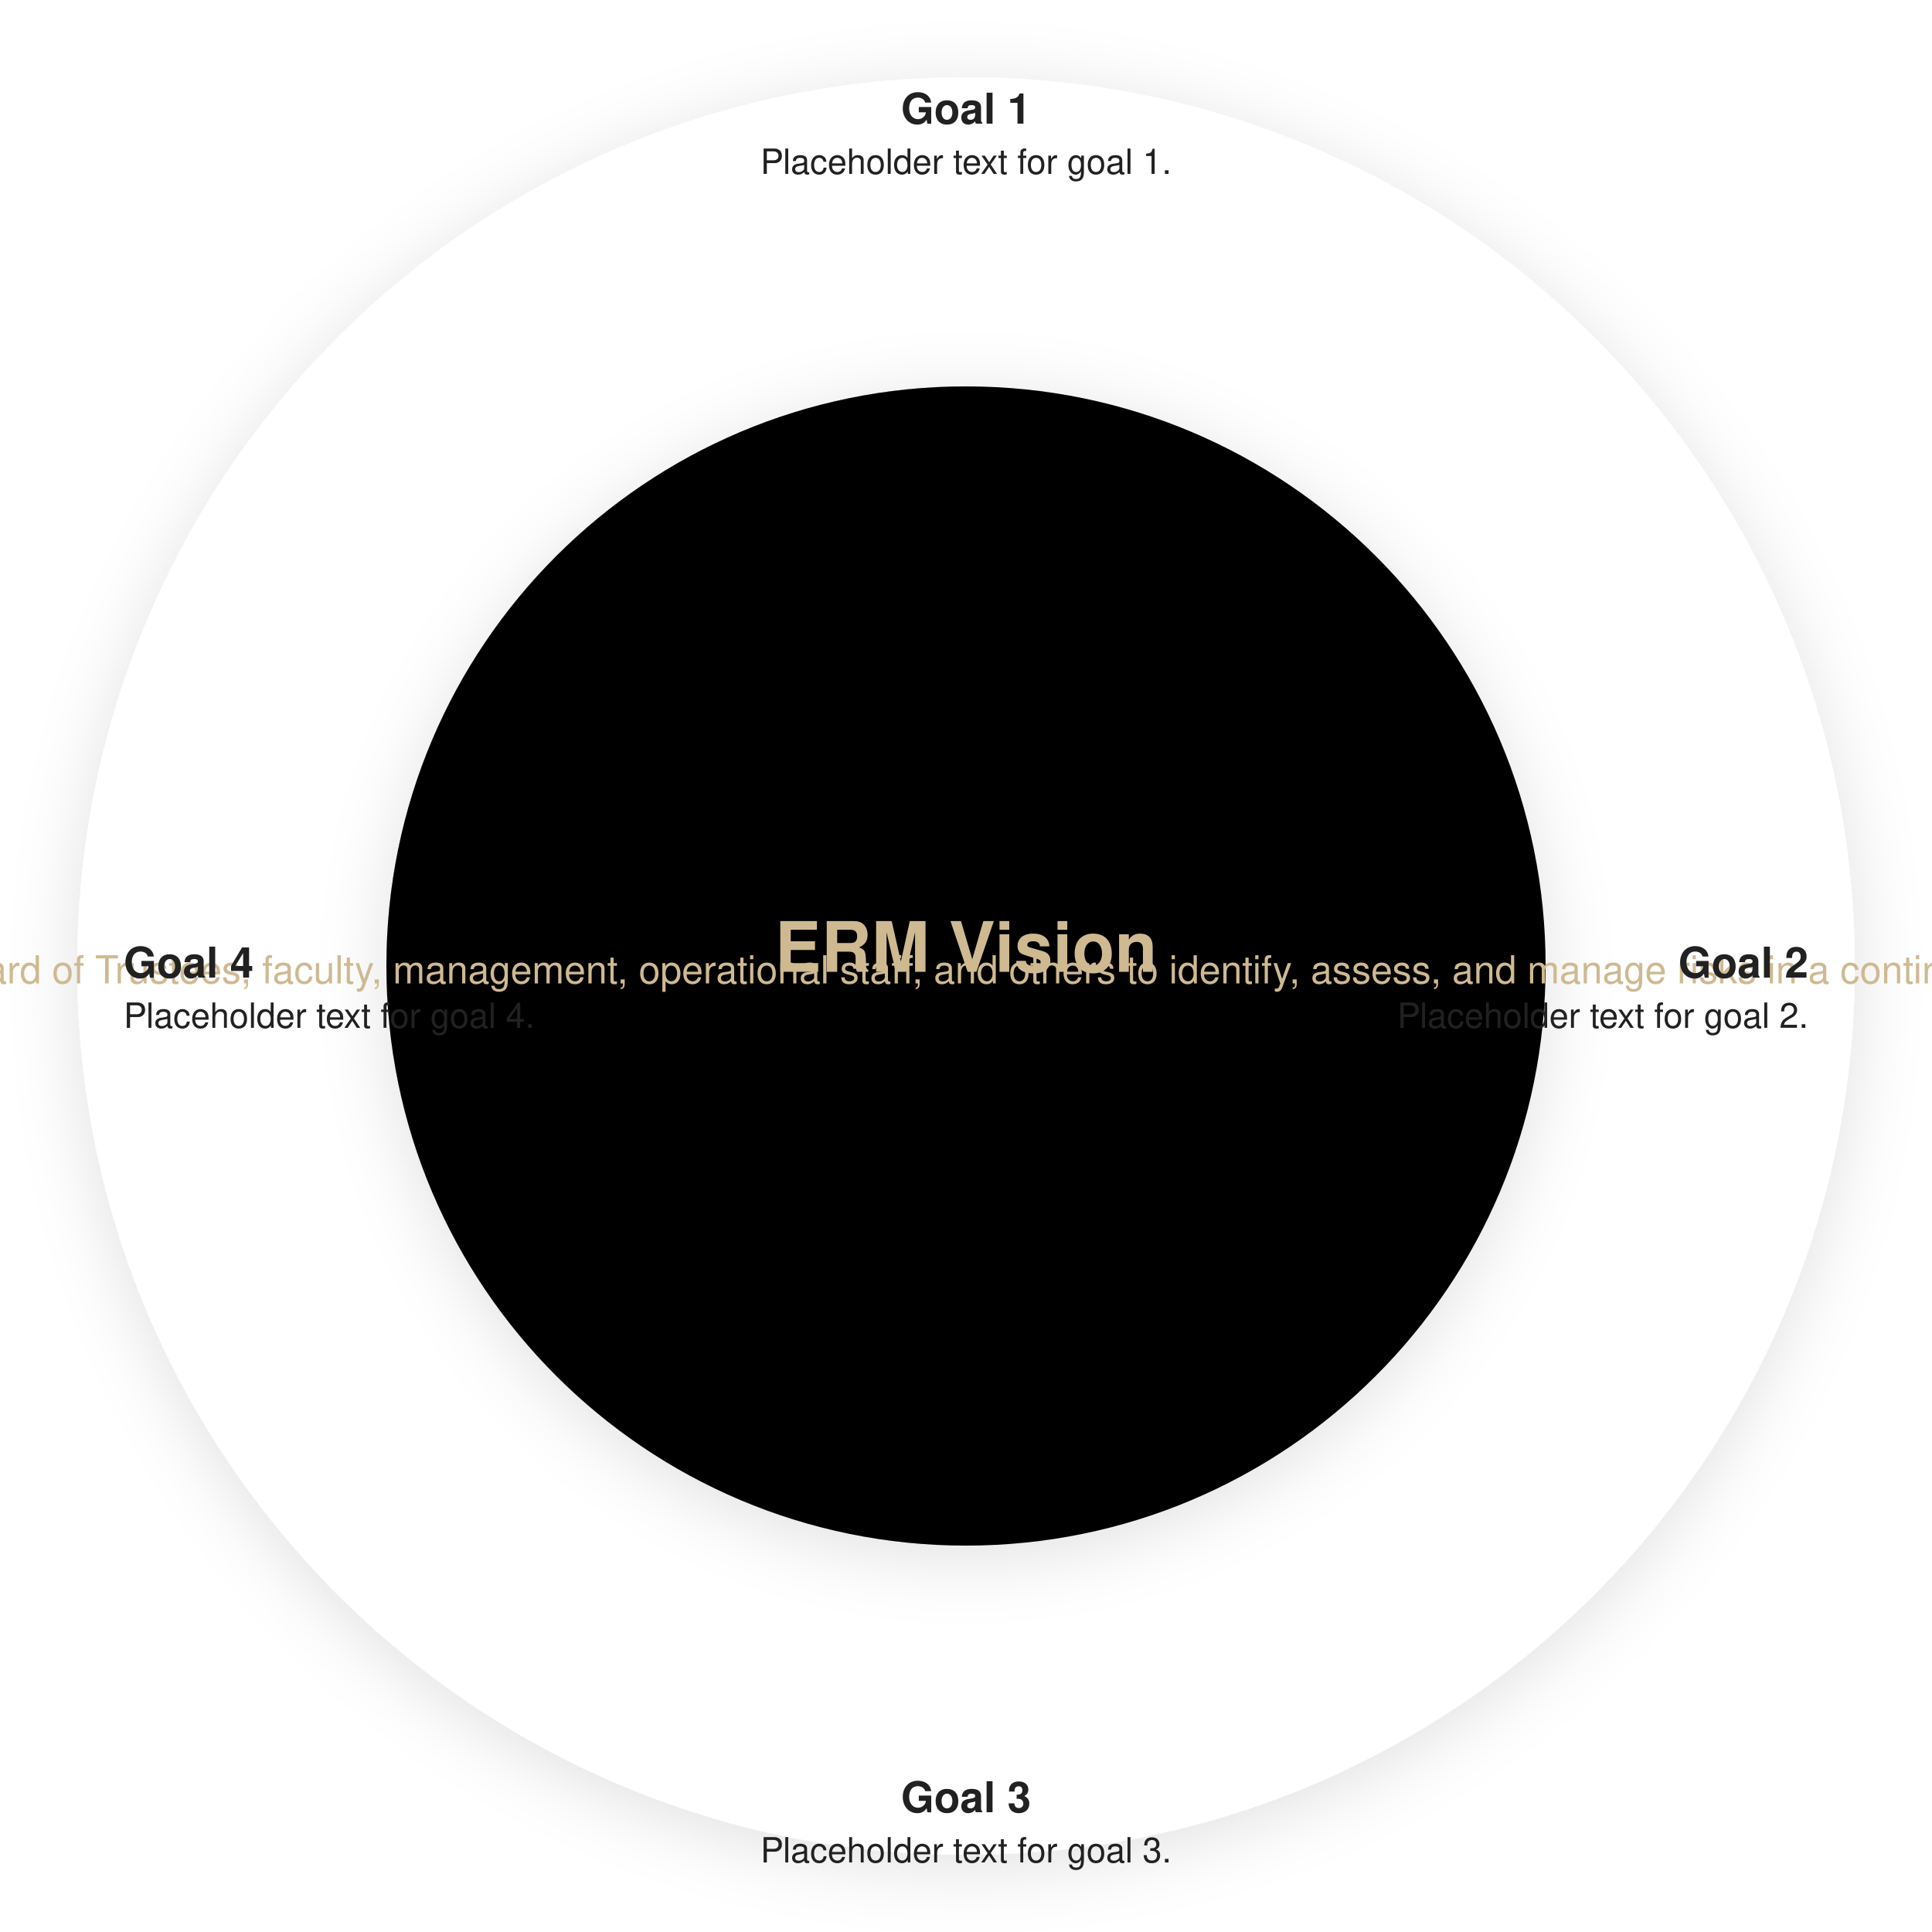
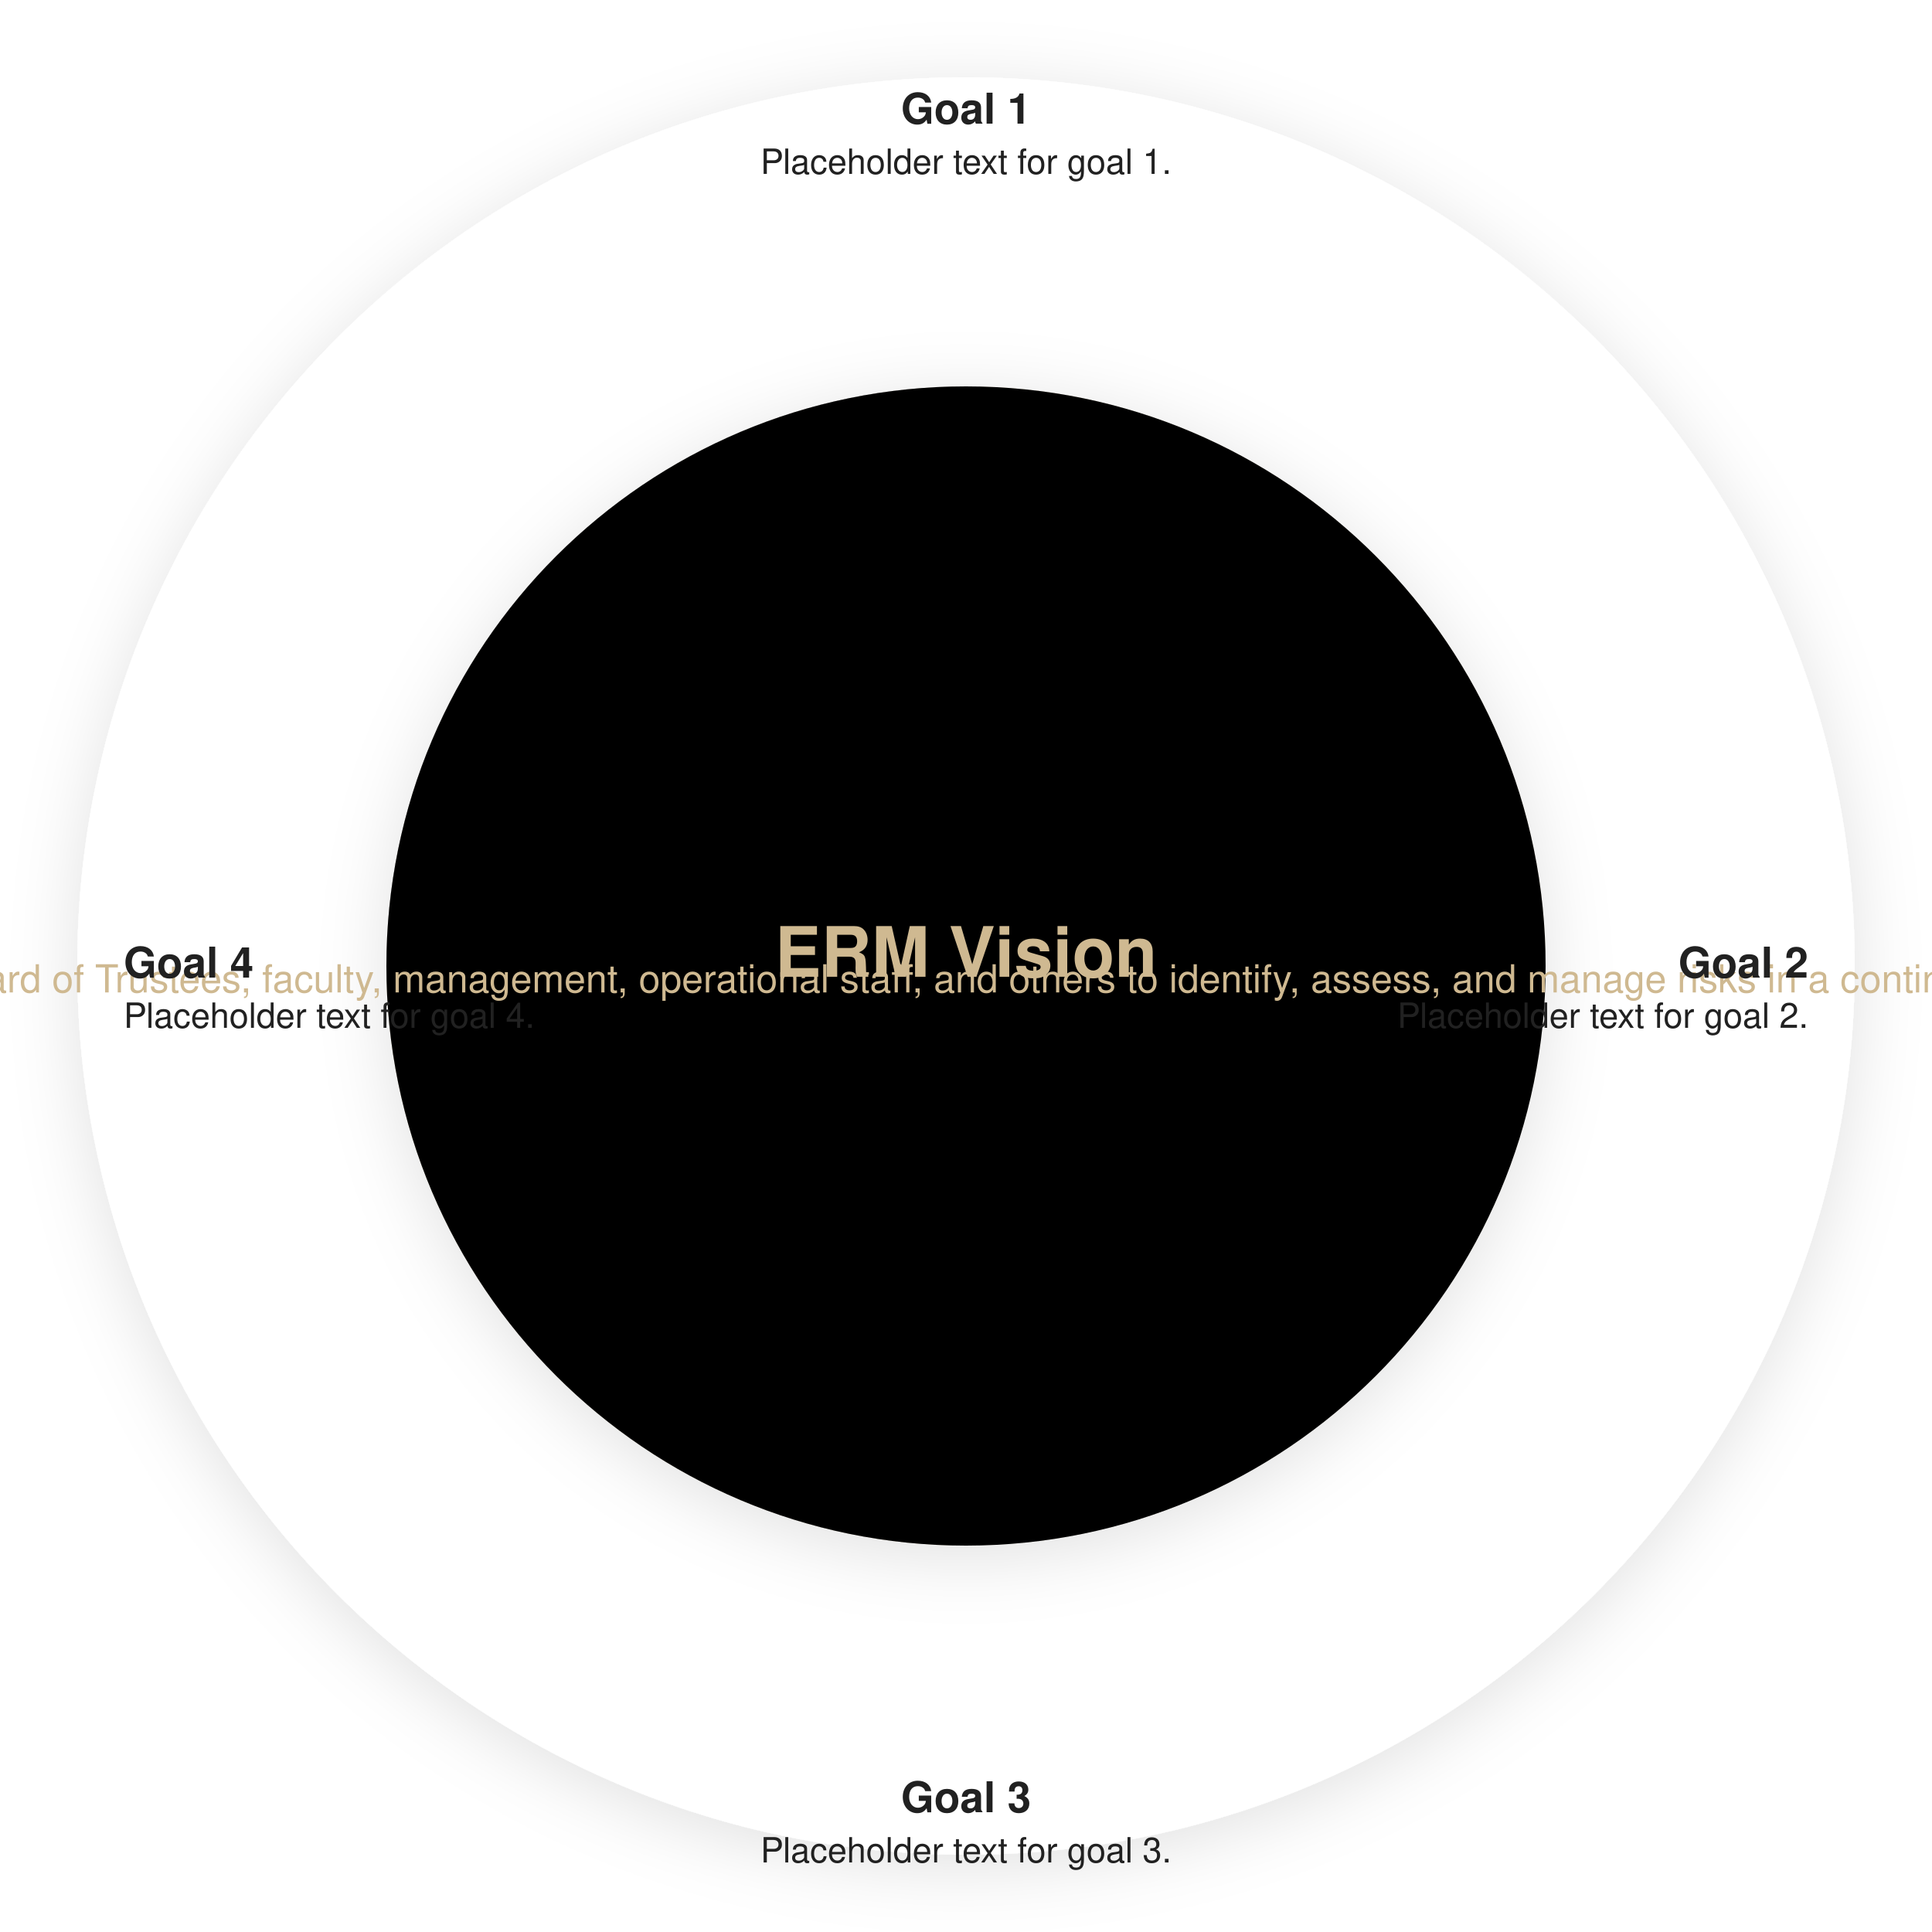
<svg xmlns="http://www.w3.org/2000/svg" viewBox="0 0 1000 1000" role="img" aria-labelledby="title desc">
  <defs>
    <style>
      .text { font-family: 'Acumin Pro', Helvetica, Arial, sans-serif; fill: #212121; }
      .visionTitle { font-weight: 800; font-size: 36px; }
      .visionBody { font-size: 20px; }
      .goalTitle { font-weight: 700; text-transform: uppercase; font-size: 22px; }
      .goalBody { font-size: 18px; }
      .softShadow { filter: drop-shadow(0 6px 18px rgba(0,0,0,0.12)); }
    </style>
    <clipPath id="innerHole">
      <circle cx="500" cy="500" r="300" />
    </clipPath>
  </defs>
  <rect width="100%" height="100%" fill="#ffffff" />
  <g class="softShadow">
    <circle cx="500" cy="500" r="460" fill="#ffffff" />
    <g clip-path="url(#innerHole)">
      <path d="M500,500 L500,40 A460,460 0 0 1 860,500 Z" fill="#D7C49E" />
      <path d="M500,500 L860,500 A460,460 0 0 1 500,960 Z" fill="#E9E2D0" />
      <path d="M500,500 L500,960 A460,460 0 0 1 140,500 Z" fill="#B7A57A" />
      <path d="M500,500 L140,500 A460,460 0 0 1 500,40 Z" fill="#7D7368" />
    </g>
    <circle cx="500" cy="500" r="300" fill="#ffffff" />
  </g>
  <g class="softShadow">
    <circle cx="500" cy="500" r="300" fill="#000000" />
  </g>
  <g class="text" text-anchor="middle">
-     <text x="500" y="503" class="visionTitle" fill="#CFB991">ERM Vision</text>
-     <text x="500" y="509" class="visionBody" fill="#CFB991">Enable all decision makers, including the Board of Trustees, faculty, management, operational staff, and others to identify, assess, and manage risks in a continuously changing and uncertain environment.</text>
+     <text x="500" y="493" dominant-baseline="middle" class="visionTitle" fill="#CFB991">ERM Vision</text>
+     <text x="500" y="507" dominant-baseline="middle" class="visionBody" fill="#CFB991">Enable all decision makers, including the Board of Trustees, faculty, management, operational staff, and others to identify, assess, and manage risks in a continuously changing and uncertain environment.</text>
  </g>
  <g class="text">
    <text x="500" y="64" text-anchor="middle" class="goalTitle">Goal 1</text>
    <text x="500" y="90" text-anchor="middle" class="goalBody">Placeholder text for goal 1.</text>
    <text x="936" y="506" text-anchor="end" class="goalTitle">Goal 2</text>
    <text x="936" y="532" text-anchor="end" class="goalBody">Placeholder text for goal 2.</text>
    <text x="500" y="938" text-anchor="middle" class="goalTitle">Goal 3</text>
    <text x="500" y="964" text-anchor="middle" class="goalBody">Placeholder text for goal 3.</text>
    <text x="64" y="506" text-anchor="start" class="goalTitle">Goal 4</text>
    <text x="64" y="532" text-anchor="start" class="goalBody">Placeholder text for goal 4.</text>
  </g>
</svg>
